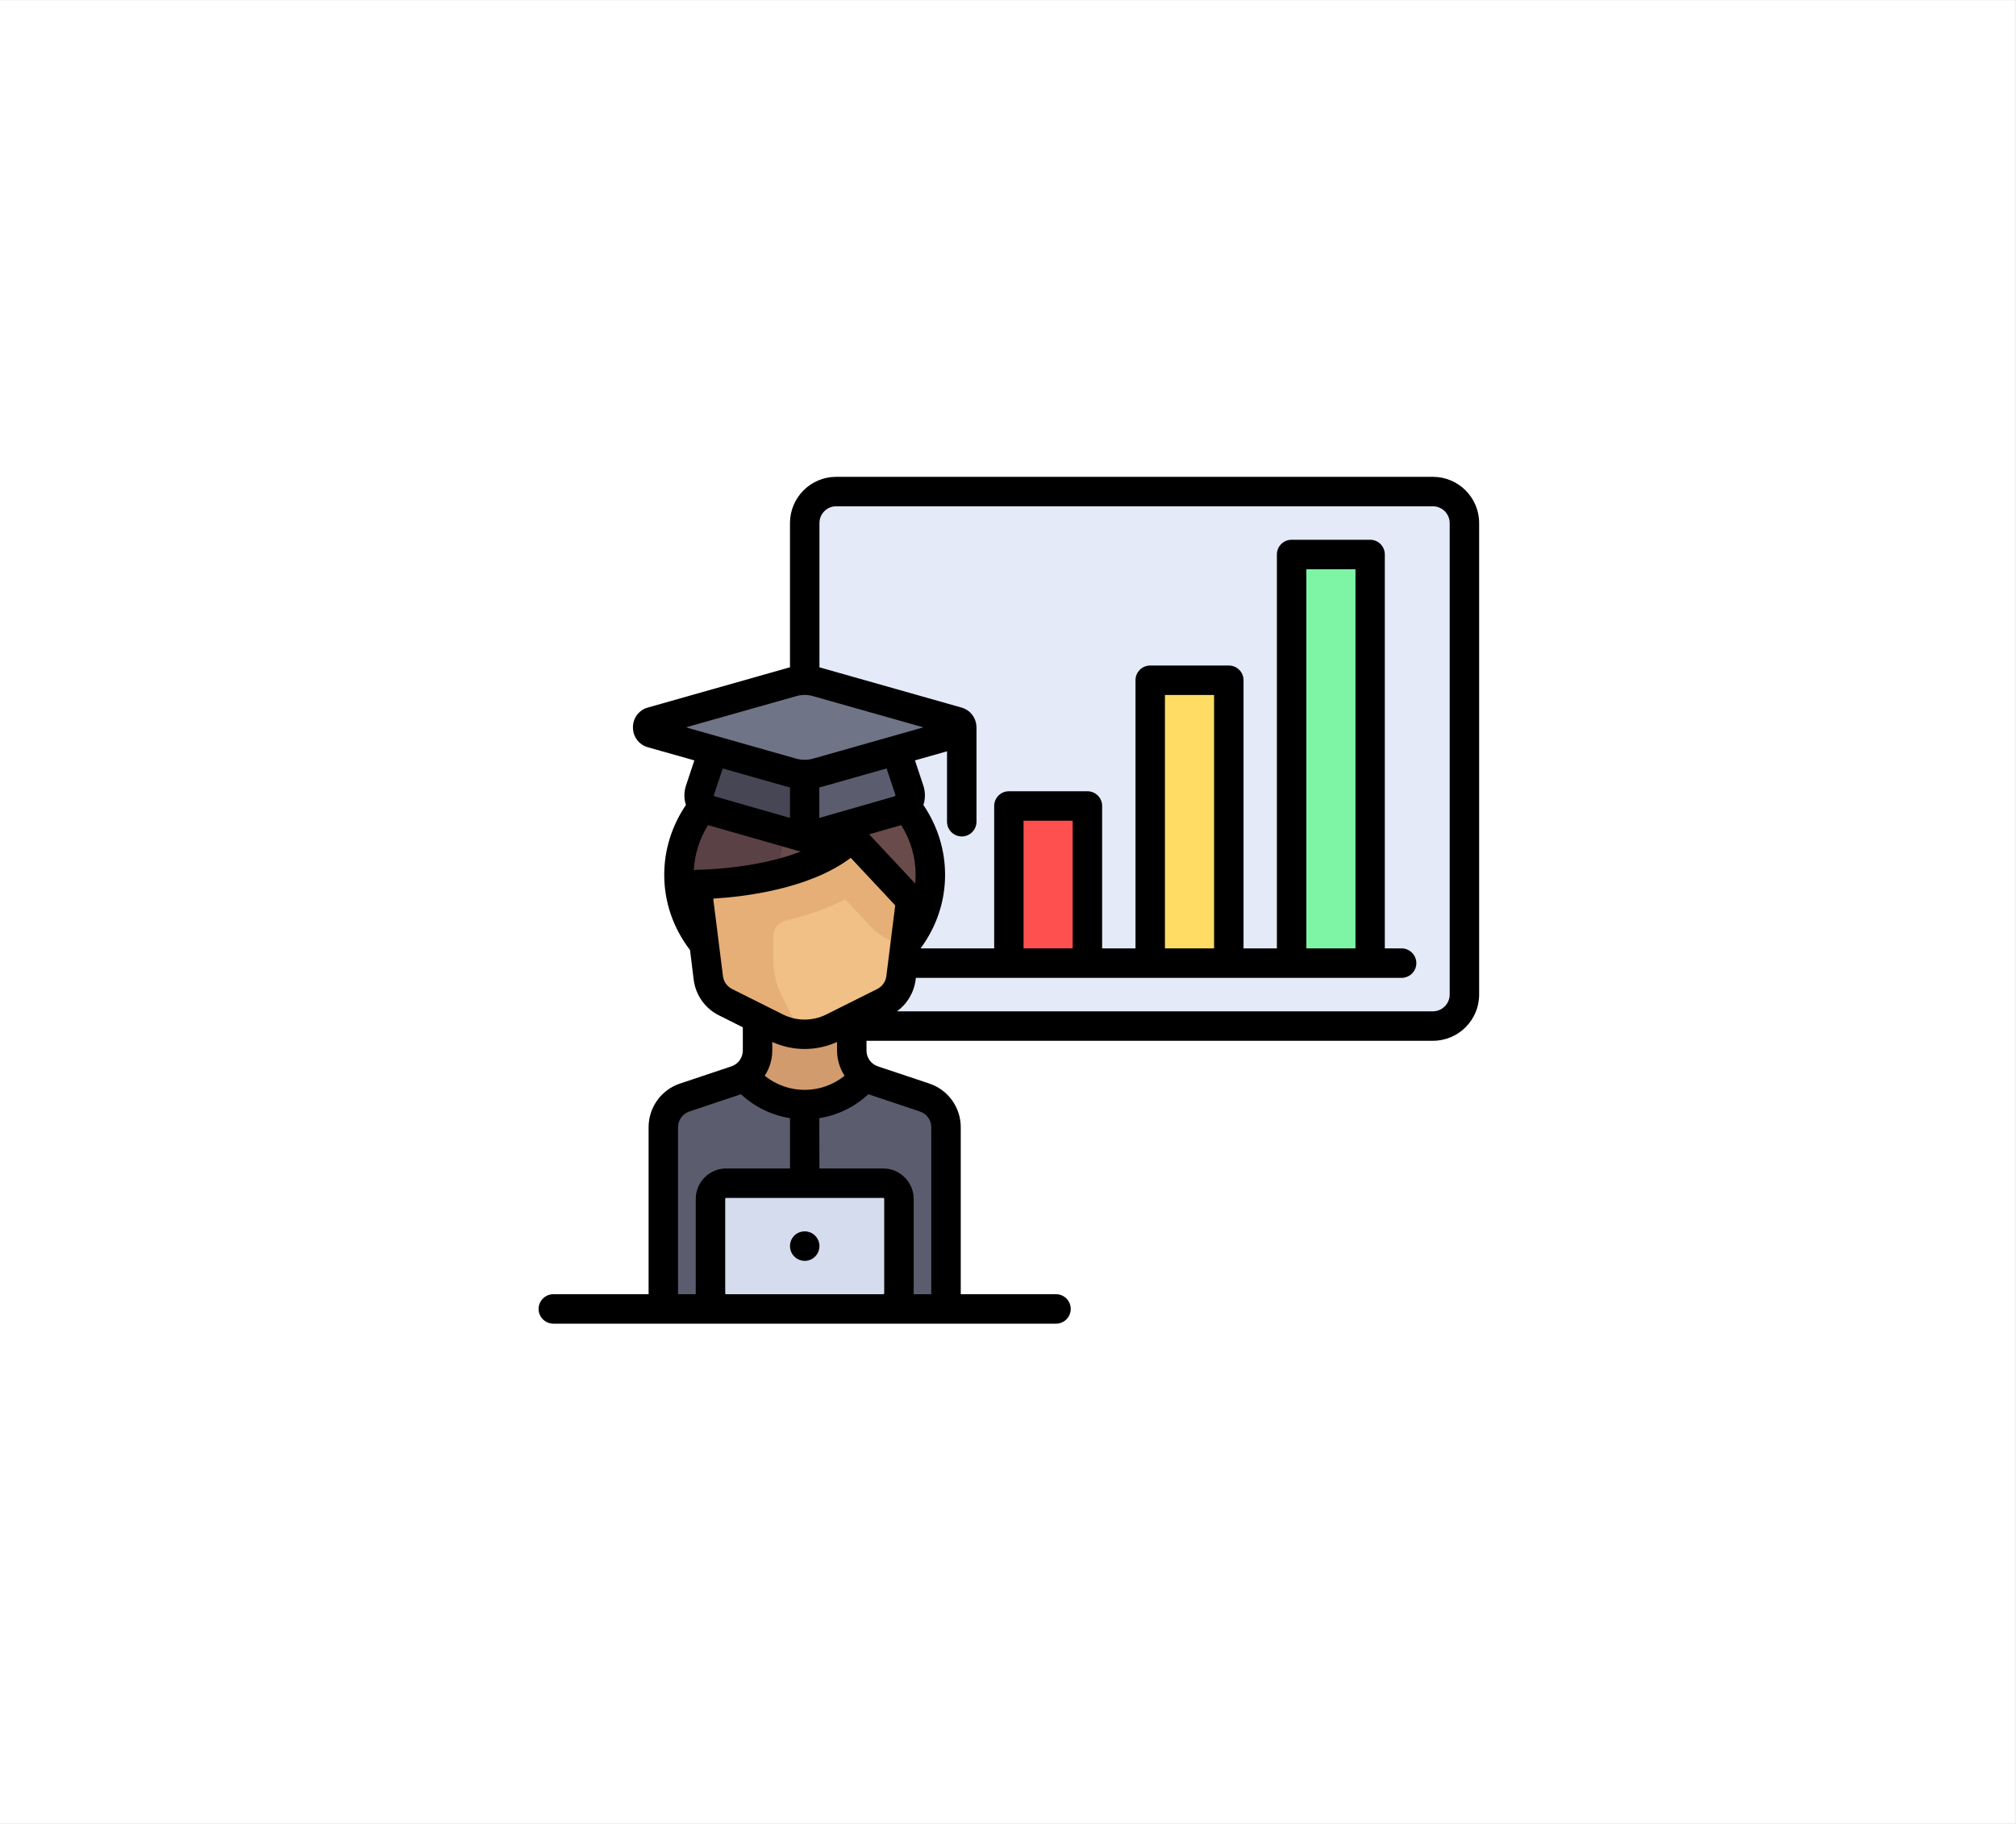
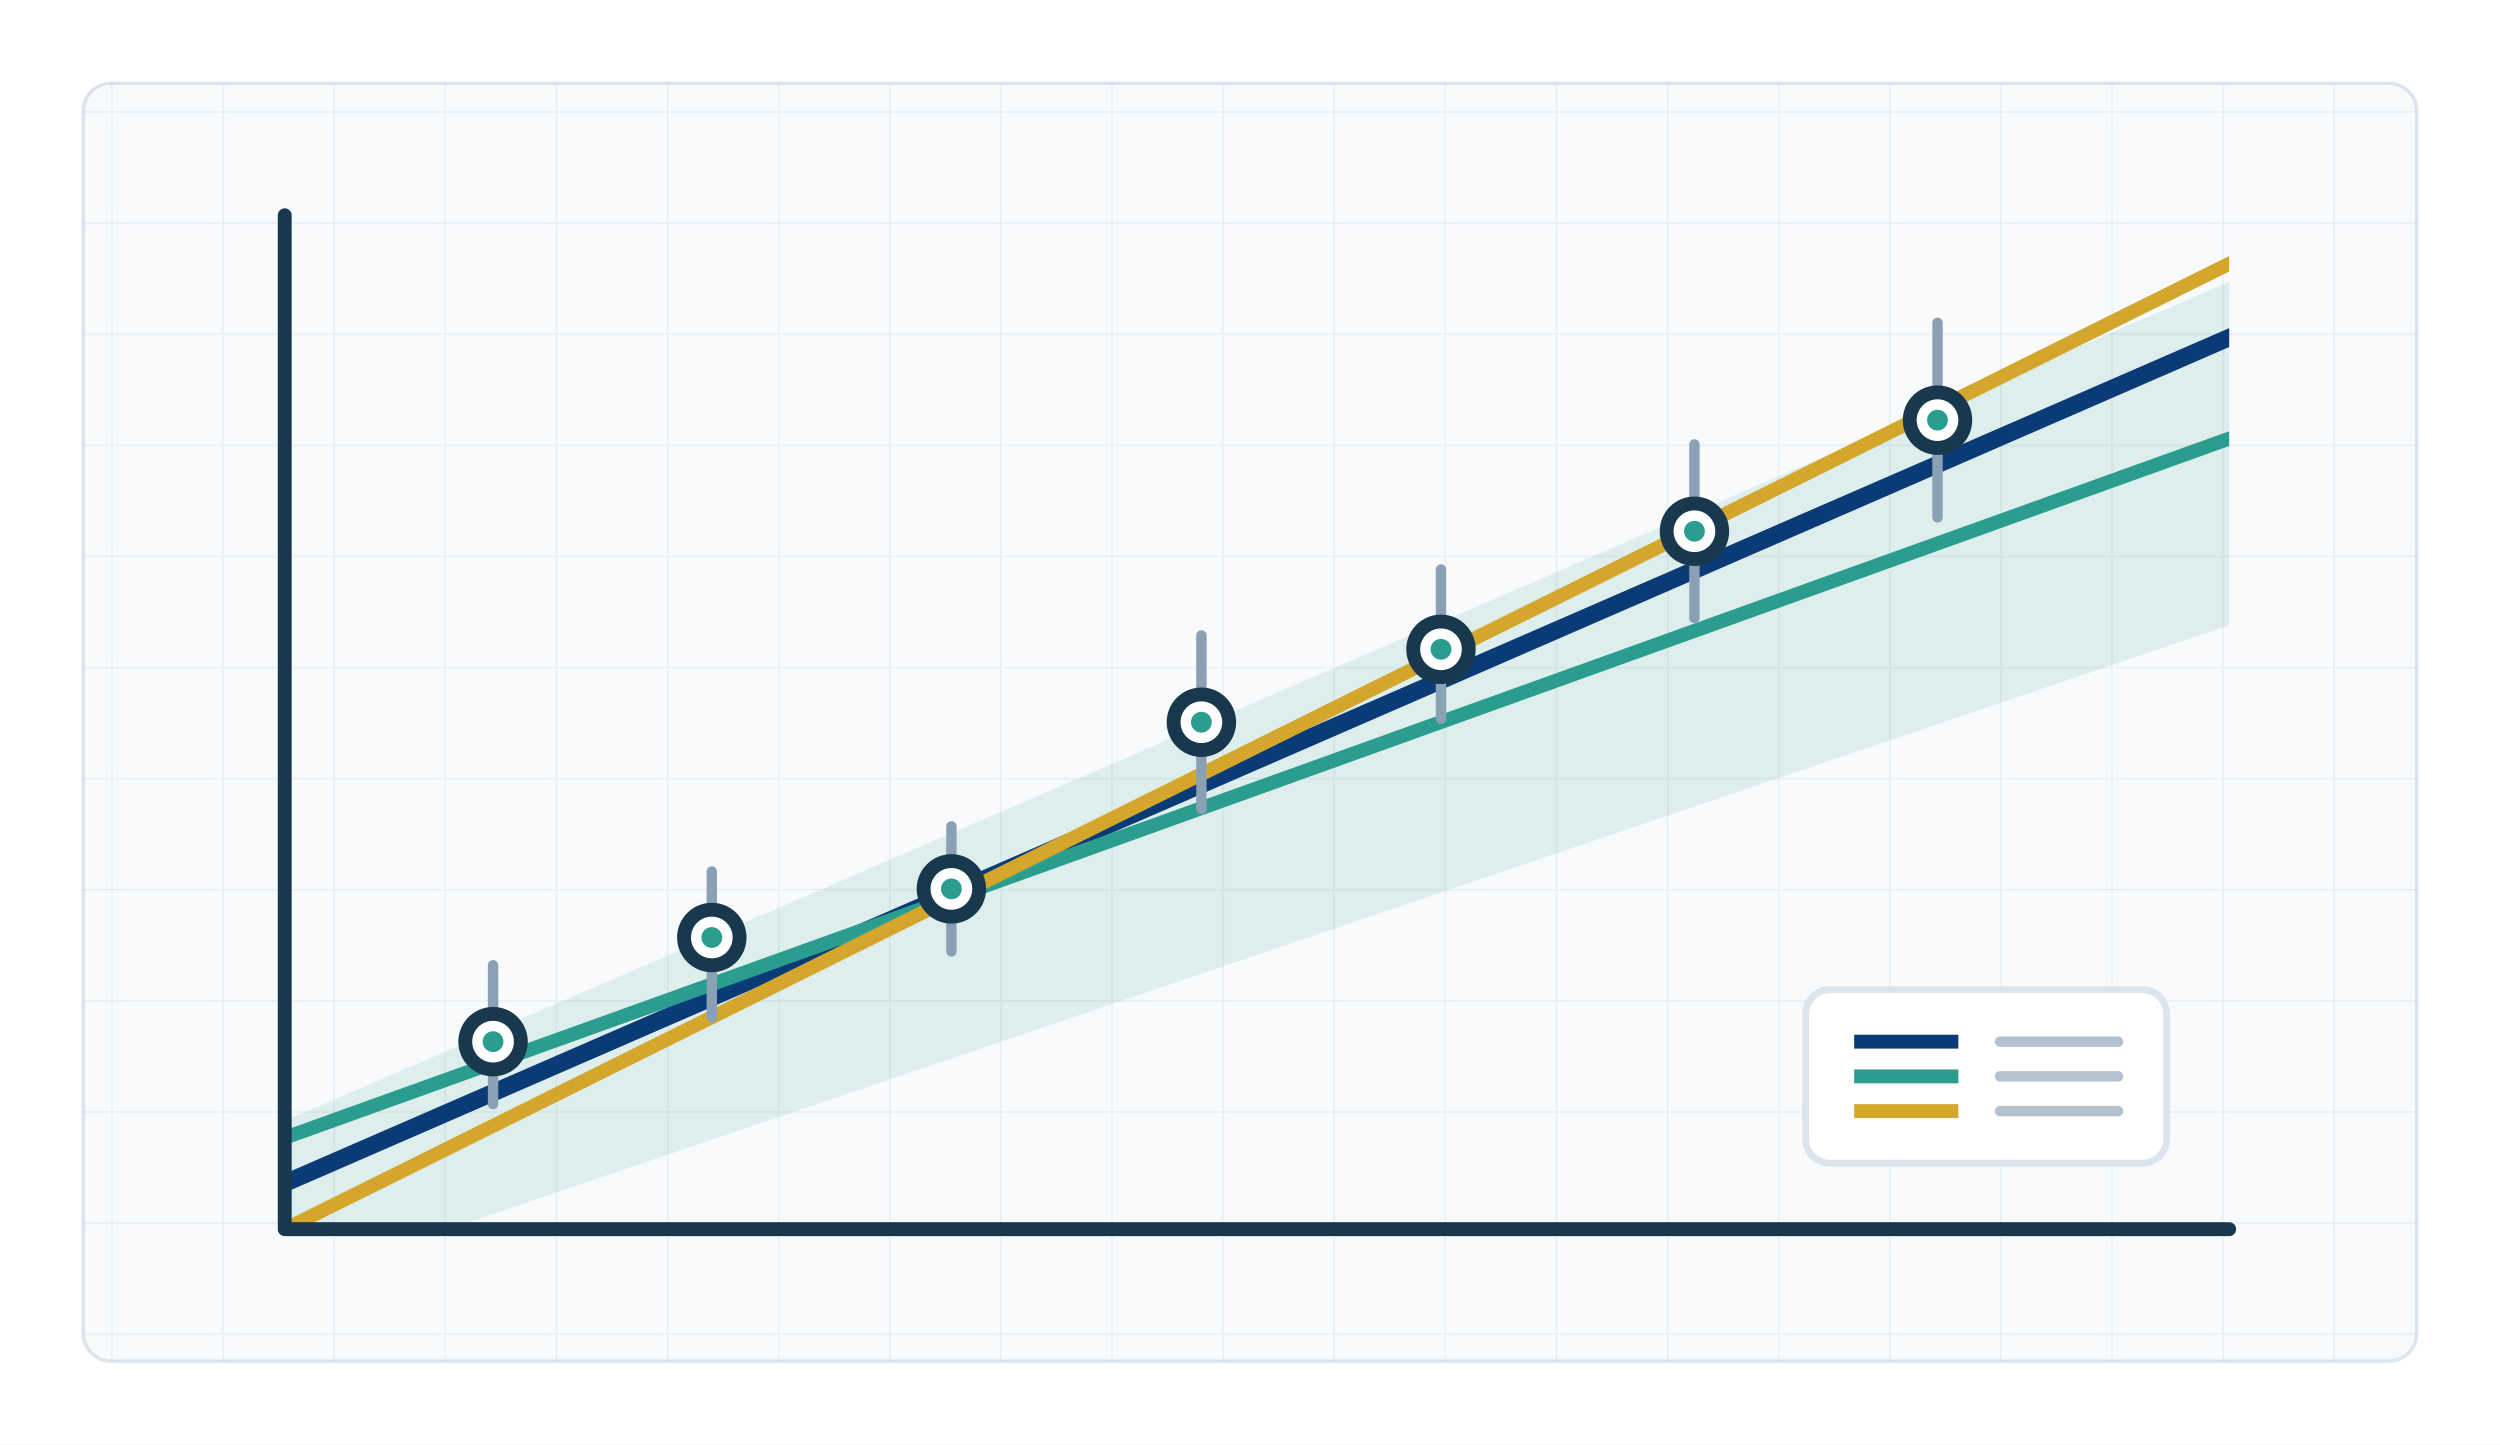
- <svg xmlns="http://www.w3.org/2000/svg" width="72.96pt" height="66pt" viewBox="0 0 72.96 66">
+ <svg xmlns="http://www.w3.org/2000/svg" viewBox="0 0 720 416" role="img" aria-labelledby="title desc">
  <defs>
-     <clipPath id="clip-0">
-       <path clip-rule="nonzero" d="M 0 0.02 L 72.922 0.02 L 72.922 65.98 L 0 65.98 Z M 0 0.02 " />
-     </clipPath>
-     <clipPath id="clip-1">
-       <path clip-rule="nonzero" d="M 29 17.258 L 53 17.258 L 53 38 L 29 38 Z M 29 17.258 " />
-     </clipPath>
-     <clipPath id="clip-2">
-       <path clip-rule="nonzero" d="M 24 36 L 35 36 L 35 47.906 L 24 47.906 Z M 24 36 " />
-     </clipPath>
-     <clipPath id="clip-3">
-       <path clip-rule="nonzero" d="M 24 38 L 35 38 L 35 47.906 L 24 47.906 Z M 24 38 " />
-     </clipPath>
-     <clipPath id="clip-4">
-       <path clip-rule="nonzero" d="M 25 42 L 33 42 L 33 47.906 L 25 47.906 Z M 25 42 " />
-     </clipPath>
-     <clipPath id="clip-5">
-       <path clip-rule="nonzero" d="M 19.492 17.258 L 53.531 17.258 L 53.531 47.906 L 19.492 47.906 Z M 19.492 17.258 " />
+     <pattern id="grid" width="32" height="32" patternUnits="userSpaceOnUse">
+       <path d="M32 0H0V32" fill="none" stroke="#0b3b77" stroke-opacity=".055" />
+     </pattern>
+     <clipPath id="plot">
+       <rect x="82" y="62" width="560" height="292" rx="3" />
    </clipPath>
  </defs>
-   <g clip-path="url(#clip-0)">
-     <path fill-rule="nonzero" fill="rgb(100%, 100%, 100%)" fill-opacity="1" d="M 0 0.02 L 73.461 0.02 L 73.461 65.98 L 0 65.98 Z M 0 0.02 " />
+   <rect width="720" height="416" fill="#fff" />
+   <rect x="24" y="24" width="672" height="368" rx="8" fill="#f8fafc" stroke="#dce4ee" />
+   <rect x="24" y="24" width="672" height="368" rx="8" fill="url(#grid)" />
+   <g clip-path="url(#plot)">
+     <path d="M70 328 654 76 654 176 70 374Z" fill="#2a9d8f" fill-opacity=".13" />
+     <path d="M70 346 654 92" fill="none" stroke="#0b3b77" stroke-linecap="round" stroke-width="5" />
+     <path d="M70 332 654 122" fill="none" stroke="#2a9d8f" stroke-linecap="round" stroke-width="4" />
+     <path d="M70 360 654 70" fill="none" stroke="#d4a72c" stroke-linecap="round" stroke-width="4" />
  </g>
-   <g clip-path="url(#clip-1)">
-     <path fill-rule="nonzero" fill="rgb(89.409%, 91.759%, 97.249%)" fill-opacity="1" d="M 51.859 37.133 L 30.258 37.133 C 29.633 37.133 29.121 36.625 29.121 35.996 L 29.121 18.93 C 29.121 18.301 29.633 17.793 30.258 17.793 L 51.859 17.793 C 52.488 17.793 52.996 18.301 52.996 18.93 L 52.996 35.996 C 52.996 36.625 52.488 37.133 51.859 37.133 Z M 51.859 37.133 " />
+   <path d="M82 62V354H642" fill="none" stroke="#17384d" stroke-linecap="round" stroke-linejoin="round" stroke-width="4" />
+   <g stroke="#8aa0b5" stroke-linecap="round" stroke-width="3">
+     <path d="M142 278V318M205 251V293M274 238V274M346 183V233M415 164V207M488 128V178M558 93V149" />
  </g>
-   <path fill-rule="nonzero" fill="rgb(49.019%, 96.078%, 64.709%)" fill-opacity="1" d="M 46.742 20.066 L 49.586 20.066 L 49.586 34.859 L 46.742 34.859 Z M 46.742 20.066 " />
-   <path fill-rule="nonzero" fill="rgb(100%, 86.269%, 39.22%)" fill-opacity="1" d="M 41.629 24.617 L 44.469 24.617 L 44.469 34.859 L 41.629 34.859 Z M 41.629 24.617 " />
-   <path fill-rule="nonzero" fill="rgb(100%, 31.369%, 31.369%)" fill-opacity="1" d="M 36.512 29.168 L 39.355 29.168 L 39.355 34.859 L 36.512 34.859 Z M 36.512 29.168 " />
-   <g clip-path="url(#clip-2)">
-     <path fill-rule="nonzero" fill="rgb(82.349%, 60.779%, 43.14%)" fill-opacity="1" d="M 33.461 39.719 L 31.605 39.102 C 31.141 38.945 30.828 38.512 30.828 38.02 L 30.828 36.566 L 27.418 36.566 L 27.418 38.02 C 27.418 38.512 27.105 38.945 26.641 39.102 L 24.785 39.719 C 24.32 39.875 24.008 40.309 24.008 40.797 L 24.008 47.375 L 34.238 47.375 L 34.238 40.797 C 34.238 40.309 33.926 39.875 33.461 39.719 Z M 33.461 39.719 " />
+   <g fill="#fff" stroke="#17384d" stroke-width="4">
+     <circle cx="142" cy="300" r="8" />
+     <circle cx="205" cy="270" r="8" />
+     <circle cx="274" cy="256" r="8" />
+     <circle cx="346" cy="208" r="8" />
+     <circle cx="415" cy="187" r="8" />
+     <circle cx="488" cy="153" r="8" />
+     <circle cx="558" cy="121" r="8" />
  </g>
-   <g clip-path="url(#clip-3)">
-     <path fill-rule="nonzero" fill="rgb(35.689%, 36.469%, 43.14%)" fill-opacity="1" d="M 33.461 39.719 L 31.605 39.102 C 31.496 39.062 31.395 39.008 31.301 38.941 C 30.781 39.57 30.004 39.977 29.125 39.977 C 28.242 39.977 27.469 39.57 26.945 38.941 C 26.855 39.008 26.754 39.062 26.641 39.102 L 24.785 39.719 C 24.32 39.875 24.008 40.309 24.008 40.797 L 24.008 47.375 L 34.238 47.375 L 34.238 40.797 C 34.238 40.309 33.926 39.875 33.461 39.719 Z M 33.461 39.719 " />
+   <g fill="#2a9d8f">
+     <circle cx="142" cy="300" r="3" />
+     <circle cx="205" cy="270" r="3" />
+     <circle cx="274" cy="256" r="3" />
+     <circle cx="346" cy="208" r="3" />
+     <circle cx="415" cy="187" r="3" />
+     <circle cx="488" cy="153" r="3" />
+     <circle cx="558" cy="121" r="3" />
  </g>
-   <path fill-rule="nonzero" fill="rgb(41.179%, 29.41%, 29.41%)" fill-opacity="1" d="M 33.672 31.73 C 33.672 32.008 33.641 32.289 33.582 32.562 C 33.527 32.836 33.438 33.105 33.324 33.363 C 33.211 33.621 33.07 33.867 32.906 34.102 C 32.738 34.332 32.551 34.547 32.34 34.746 C 32.129 34.945 31.898 35.121 31.648 35.277 C 31.402 35.434 31.141 35.562 30.863 35.672 C 30.59 35.777 30.305 35.859 30.012 35.914 C 29.719 35.969 29.422 35.996 29.125 35.996 C 28.824 35.996 28.527 35.969 28.234 35.914 C 27.945 35.859 27.66 35.777 27.383 35.672 C 27.105 35.562 26.844 35.434 26.598 35.277 C 26.348 35.121 26.117 34.945 25.906 34.746 C 25.695 34.547 25.508 34.332 25.344 34.102 C 25.176 33.867 25.035 33.621 24.922 33.363 C 24.809 33.105 24.723 32.836 24.664 32.562 C 24.605 32.289 24.574 32.008 24.574 31.73 C 24.574 31.449 24.605 31.172 24.664 30.898 C 24.723 30.621 24.809 30.355 24.922 30.098 C 25.035 29.84 25.176 29.594 25.344 29.359 C 25.508 29.125 25.695 28.91 25.906 28.711 C 26.117 28.516 26.348 28.336 26.598 28.184 C 26.844 28.027 27.105 27.895 27.383 27.789 C 27.66 27.68 27.945 27.598 28.234 27.547 C 28.527 27.492 28.824 27.465 29.125 27.465 C 29.422 27.465 29.719 27.492 30.012 27.547 C 30.305 27.598 30.59 27.68 30.863 27.789 C 31.141 27.895 31.402 28.027 31.648 28.184 C 31.898 28.336 32.129 28.516 32.34 28.711 C 32.551 28.91 32.738 29.125 32.906 29.359 C 33.07 29.594 33.211 29.84 33.324 30.098 C 33.438 30.355 33.527 30.621 33.582 30.898 C 33.641 31.172 33.672 31.449 33.672 31.73 Z M 33.672 31.73 " />
-   <path fill-rule="nonzero" fill="rgb(35.289%, 25.49%, 27.449%)" fill-opacity="1" d="M 30.223 27.594 C 29.871 27.512 29.504 27.465 29.125 27.465 C 26.613 27.465 24.574 29.375 24.574 31.73 C 24.574 33.754 26.078 35.445 28.094 35.883 C 28.094 35.148 28.094 34.062 28.094 32.441 C 28.094 29.977 29.277 28.434 30.223 27.594 Z M 30.223 27.594 " />
-   <path fill-rule="nonzero" fill="rgb(94.119%, 75.29%, 52.939%)" fill-opacity="1" d="M 31.988 36.27 L 30.141 37.195 C 29.5 37.516 28.746 37.516 28.105 37.195 L 26.258 36.27 C 25.918 36.098 25.684 35.77 25.637 35.391 L 25.293 32.629 C 25.25 32.301 25.492 32.012 25.82 31.988 C 26.879 31.922 29.09 31.652 30.449 30.633 C 30.68 30.461 31 30.492 31.199 30.699 L 32.777 32.387 C 32.895 32.512 32.949 32.68 32.926 32.848 L 32.609 35.391 C 32.562 35.77 32.328 36.098 31.988 36.27 Z M 31.988 36.27 " />
-   <path fill-rule="nonzero" fill="rgb(90.199%, 68.629%, 47.06%)" fill-opacity="1" d="M 32.777 32.387 L 31.199 30.699 C 31 30.488 30.68 30.465 30.445 30.637 C 29.758 31.152 28.852 31.473 27.988 31.676 C 27.141 31.875 26.336 31.957 25.812 31.988 C 25.484 32.012 25.25 32.301 25.293 32.629 L 25.637 35.391 C 25.684 35.77 25.918 36.098 26.258 36.27 L 28.105 37.195 C 28.383 37.332 28.68 37.398 28.98 37.418 L 28.285 36.027 C 28.09 35.633 27.988 35.199 27.988 34.758 L 27.988 33.875 C 27.988 33.609 28.172 33.383 28.43 33.32 C 29.152 33.148 29.902 32.902 30.59 32.547 L 31.535 33.555 C 31.852 33.895 32.32 34.156 32.77 34.105 L 32.926 32.848 C 32.949 32.68 32.895 32.512 32.777 32.387 Z M 32.777 32.387 " />
-   <path fill-rule="nonzero" fill="rgb(35.689%, 36.469%, 43.14%)" fill-opacity="1" d="M 32.535 26.895 L 25.711 26.895 L 25.277 28.637 C 25.203 28.934 25.379 29.238 25.672 29.32 L 28.812 30.219 C 29.016 30.277 29.23 30.277 29.438 30.219 L 32.574 29.32 C 32.867 29.238 33.043 28.934 32.969 28.637 Z M 32.535 26.895 " />
-   <path fill-rule="nonzero" fill="rgb(27.449%, 27.449%, 33.33%)" fill-opacity="1" d="M 25.711 26.895 L 25.277 28.637 C 25.203 28.934 25.379 29.238 25.672 29.32 L 28.812 30.219 C 28.914 30.246 29.02 30.262 29.125 30.262 L 29.125 26.895 Z M 25.711 26.895 " />
-   <path fill-rule="nonzero" fill="rgb(43.919%, 45.49%, 52.939%)" fill-opacity="1" d="M 28.676 24.68 L 23.59 26.121 C 23.391 26.18 23.391 26.473 23.59 26.527 L 28.676 27.969 C 28.969 28.051 29.277 28.051 29.57 27.969 L 34.656 26.527 C 34.855 26.473 34.855 26.18 34.656 26.121 L 29.57 24.68 C 29.277 24.598 28.969 24.598 28.676 24.68 Z M 28.676 24.68 " />
-   <g clip-path="url(#clip-4)">
-     <path fill-rule="nonzero" fill="rgb(83.53%, 86.269%, 92.94%)" fill-opacity="1" d="M 31.965 47.375 L 26.281 47.375 C 25.965 47.375 25.711 47.121 25.711 46.805 L 25.711 43.391 C 25.711 43.078 25.965 42.824 26.281 42.824 L 31.965 42.824 C 32.277 42.824 32.531 43.078 32.531 43.391 L 32.531 46.805 C 32.531 47.121 32.277 47.375 31.965 47.375 Z M 31.965 47.375 " />
+   <g transform="translate(520 285)">
+     <rect width="104" height="50" rx="7" fill="#fff" stroke="#dce4ee" stroke-width="2" />
+     <path d="M14 15H44" stroke="#0b3b77" stroke-width="4" />
+     <path d="M14 25H44" stroke="#2a9d8f" stroke-width="4" />
+     <path d="M14 35H44" stroke="#d4a72c" stroke-width="4" />
+     <path d="M56 15H90M56 25H90M56 35H90" stroke="#b4c1ce" stroke-linecap="round" stroke-width="3" />
  </g>
-   <g clip-path="url(#clip-5)">
-     <path fill-rule="nonzero" fill="rgb(0%, 0%, 0%)" fill-opacity="1" d="M 51.859 17.258 L 30.258 17.258 C 29.34 17.258 28.59 18.008 28.59 18.93 L 28.59 24.152 C 28.57 24.156 28.547 24.16 28.527 24.168 L 23.441 25.609 C 23.121 25.699 22.906 25.988 22.906 26.324 C 22.906 26.664 23.121 26.949 23.441 27.043 L 25.129 27.52 L 24.824 28.438 C 24.75 28.664 24.75 28.91 24.824 29.133 C 24.312 29.891 24.039 30.758 24.039 31.664 C 24.039 32.648 24.363 33.586 24.973 34.387 L 25.105 35.457 C 25.176 36.016 25.516 36.496 26.016 36.746 L 26.883 37.18 L 26.883 38.02 C 26.883 38.281 26.715 38.512 26.469 38.594 L 24.613 39.215 C 23.93 39.441 23.473 40.078 23.473 40.797 L 23.473 46.84 L 20.027 46.84 C 19.734 46.84 19.492 47.078 19.492 47.375 C 19.492 47.668 19.734 47.906 20.027 47.906 L 38.219 47.906 C 38.512 47.906 38.75 47.668 38.75 47.375 C 38.75 47.078 38.512 46.84 38.219 46.84 L 34.77 46.84 L 34.77 40.797 C 34.77 40.078 34.312 39.441 33.629 39.215 L 31.773 38.594 C 31.523 38.512 31.359 38.281 31.359 38.02 L 31.359 37.668 L 51.859 37.668 C 52.781 37.668 53.531 36.918 53.531 35.996 L 53.531 18.93 C 53.531 18.008 52.781 17.258 51.859 17.258 Z M 28.816 25.195 C 29.016 25.137 29.227 25.137 29.426 25.195 L 33.418 26.324 L 29.426 27.457 C 29.227 27.512 29.016 27.512 28.816 27.457 L 24.824 26.324 Z M 29.121 39.445 C 28.59 39.445 28.082 39.262 27.676 38.934 C 27.848 38.668 27.949 38.355 27.949 38.02 L 27.949 37.711 C 28.32 37.879 28.719 37.965 29.121 37.965 C 29.523 37.965 29.922 37.879 30.293 37.711 L 30.293 38.02 C 30.293 38.355 30.395 38.668 30.566 38.934 C 30.16 39.262 29.652 39.445 29.121 39.445 Z M 25.109 31.492 C 25.141 30.914 25.312 30.359 25.625 29.863 L 28.973 30.82 C 28.977 30.82 28.98 30.82 28.98 30.82 C 27.305 31.469 25.242 31.48 25.211 31.48 C 25.18 31.48 25.145 31.484 25.109 31.492 Z M 32.617 29.863 C 32.957 30.41 33.137 31.023 33.137 31.664 C 33.137 31.77 33.129 31.871 33.121 31.977 L 31.453 30.195 Z M 32.406 28.773 C 32.406 28.777 32.41 28.781 32.406 28.789 C 32.398 28.801 32.387 28.812 32.379 28.82 L 29.652 29.602 L 29.652 28.496 C 29.676 28.492 29.695 28.488 29.715 28.484 L 32.086 27.812 Z M 28.527 28.484 C 28.547 28.488 28.566 28.492 28.59 28.496 L 28.59 29.602 L 25.863 28.82 C 25.855 28.809 25.844 28.801 25.832 28.789 C 25.832 28.781 25.836 28.777 25.836 28.773 L 26.156 27.812 Z M 26.164 35.324 L 25.812 32.523 C 26.918 32.457 29.289 32.18 30.789 31.047 L 32.398 32.766 L 32.078 35.324 C 32.055 35.527 31.93 35.699 31.75 35.793 L 29.898 36.719 C 29.41 36.961 28.828 36.961 28.344 36.719 L 26.492 35.793 C 26.312 35.699 26.188 35.527 26.164 35.324 Z M 24.539 40.797 C 24.539 40.539 24.703 40.309 24.949 40.227 L 26.809 39.605 C 26.812 39.605 26.812 39.602 26.816 39.602 C 27.309 40.062 27.926 40.363 28.59 40.469 L 28.59 42.289 L 26.281 42.289 C 25.672 42.289 25.18 42.785 25.18 43.391 L 25.18 46.805 C 25.18 46.816 25.18 46.828 25.18 46.84 L 24.539 46.84 Z M 26.281 46.84 C 26.262 46.84 26.246 46.824 26.246 46.805 L 26.246 43.391 C 26.246 43.371 26.262 43.355 26.281 43.355 L 31.965 43.355 C 31.984 43.355 32 43.371 32 43.391 L 32 46.805 C 32 46.824 31.984 46.84 31.965 46.84 Z M 33.703 40.797 L 33.703 46.84 L 33.062 46.84 C 33.062 46.828 33.066 46.816 33.066 46.805 L 33.066 43.391 C 33.066 42.785 32.57 42.289 31.965 42.289 L 29.656 42.289 L 29.652 40.469 C 30.316 40.363 30.934 40.062 31.426 39.602 C 31.43 39.602 31.43 39.605 31.434 39.605 L 33.289 40.227 C 33.539 40.309 33.703 40.539 33.703 40.797 Z M 52.465 35.996 C 52.465 36.328 52.191 36.602 51.859 36.602 L 32.461 36.602 C 32.832 36.332 33.078 35.922 33.137 35.457 L 33.145 35.391 L 50.723 35.391 C 51.016 35.391 51.258 35.152 51.258 34.859 C 51.258 34.562 51.016 34.324 50.723 34.324 L 50.117 34.324 L 50.117 20.066 C 50.117 19.773 49.879 19.535 49.586 19.535 L 46.742 19.535 C 46.449 19.535 46.211 19.773 46.211 20.066 L 46.211 34.324 L 45.004 34.324 L 45.004 24.617 C 45.004 24.324 44.766 24.086 44.469 24.086 L 41.629 24.086 C 41.332 24.086 41.094 24.324 41.094 24.617 L 41.094 34.324 L 39.887 34.324 L 39.887 29.168 C 39.887 28.875 39.648 28.637 39.355 28.637 L 36.512 28.637 C 36.219 28.637 35.98 28.875 35.98 29.168 L 35.98 34.324 L 33.316 34.324 C 33.895 33.539 34.203 32.621 34.203 31.664 C 34.203 30.758 33.93 29.891 33.418 29.133 C 33.492 28.91 33.492 28.664 33.418 28.438 L 33.113 27.52 L 34.273 27.191 L 34.273 29.738 C 34.273 30.031 34.512 30.273 34.805 30.273 C 35.102 30.273 35.34 30.031 35.34 29.738 L 35.34 26.324 C 35.34 26.305 35.336 26.285 35.336 26.266 C 35.312 25.953 35.102 25.695 34.801 25.609 L 29.715 24.168 C 29.695 24.164 29.676 24.156 29.656 24.152 L 29.656 18.93 C 29.656 18.598 29.926 18.324 30.258 18.324 L 51.859 18.324 C 52.191 18.324 52.465 18.598 52.465 18.93 Z M 38.82 34.324 L 37.043 34.324 L 37.043 29.703 L 38.82 29.703 Z M 43.938 34.324 L 42.16 34.324 L 42.16 25.152 L 43.938 25.152 Z M 49.055 34.324 L 47.277 34.324 L 47.277 20.602 L 49.055 20.602 Z M 49.055 34.324 " />
-   </g>
-   <path fill-rule="nonzero" fill="rgb(0%, 0%, 0%)" fill-opacity="1" d="M 29.125 44.566 L 29.121 44.566 C 28.824 44.566 28.59 44.805 28.59 45.098 C 28.59 45.395 28.832 45.633 29.125 45.633 C 29.418 45.633 29.656 45.395 29.656 45.098 C 29.656 44.805 29.418 44.566 29.125 44.566 Z M 29.125 44.566 " />
</svg>
